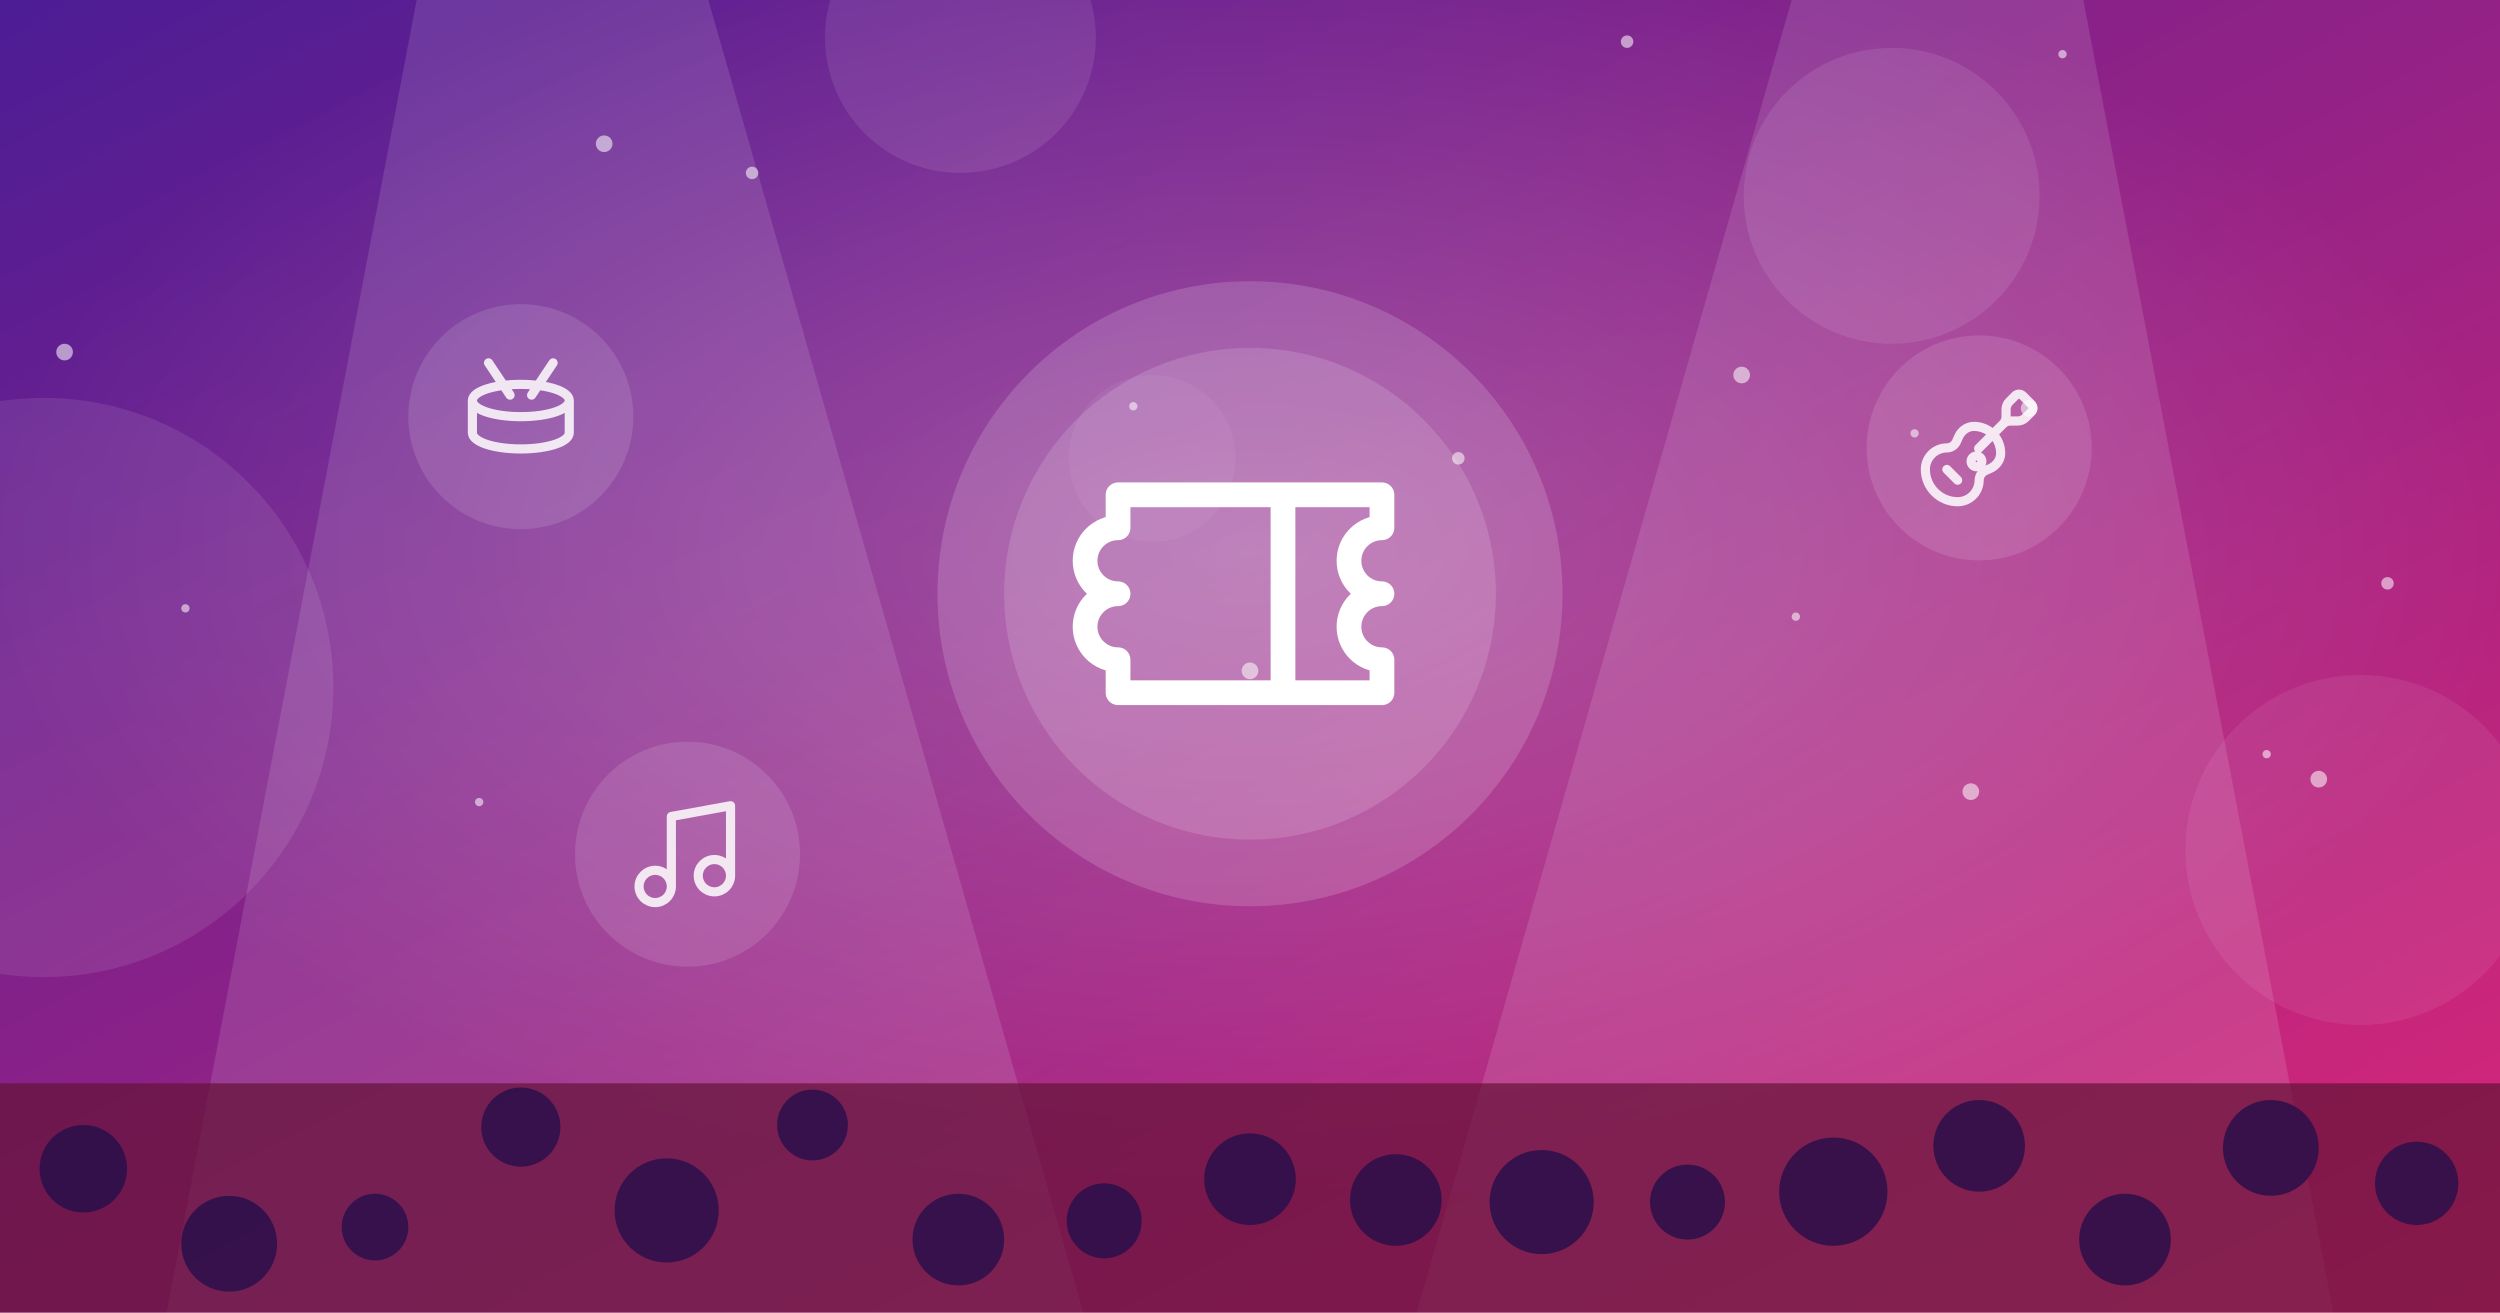
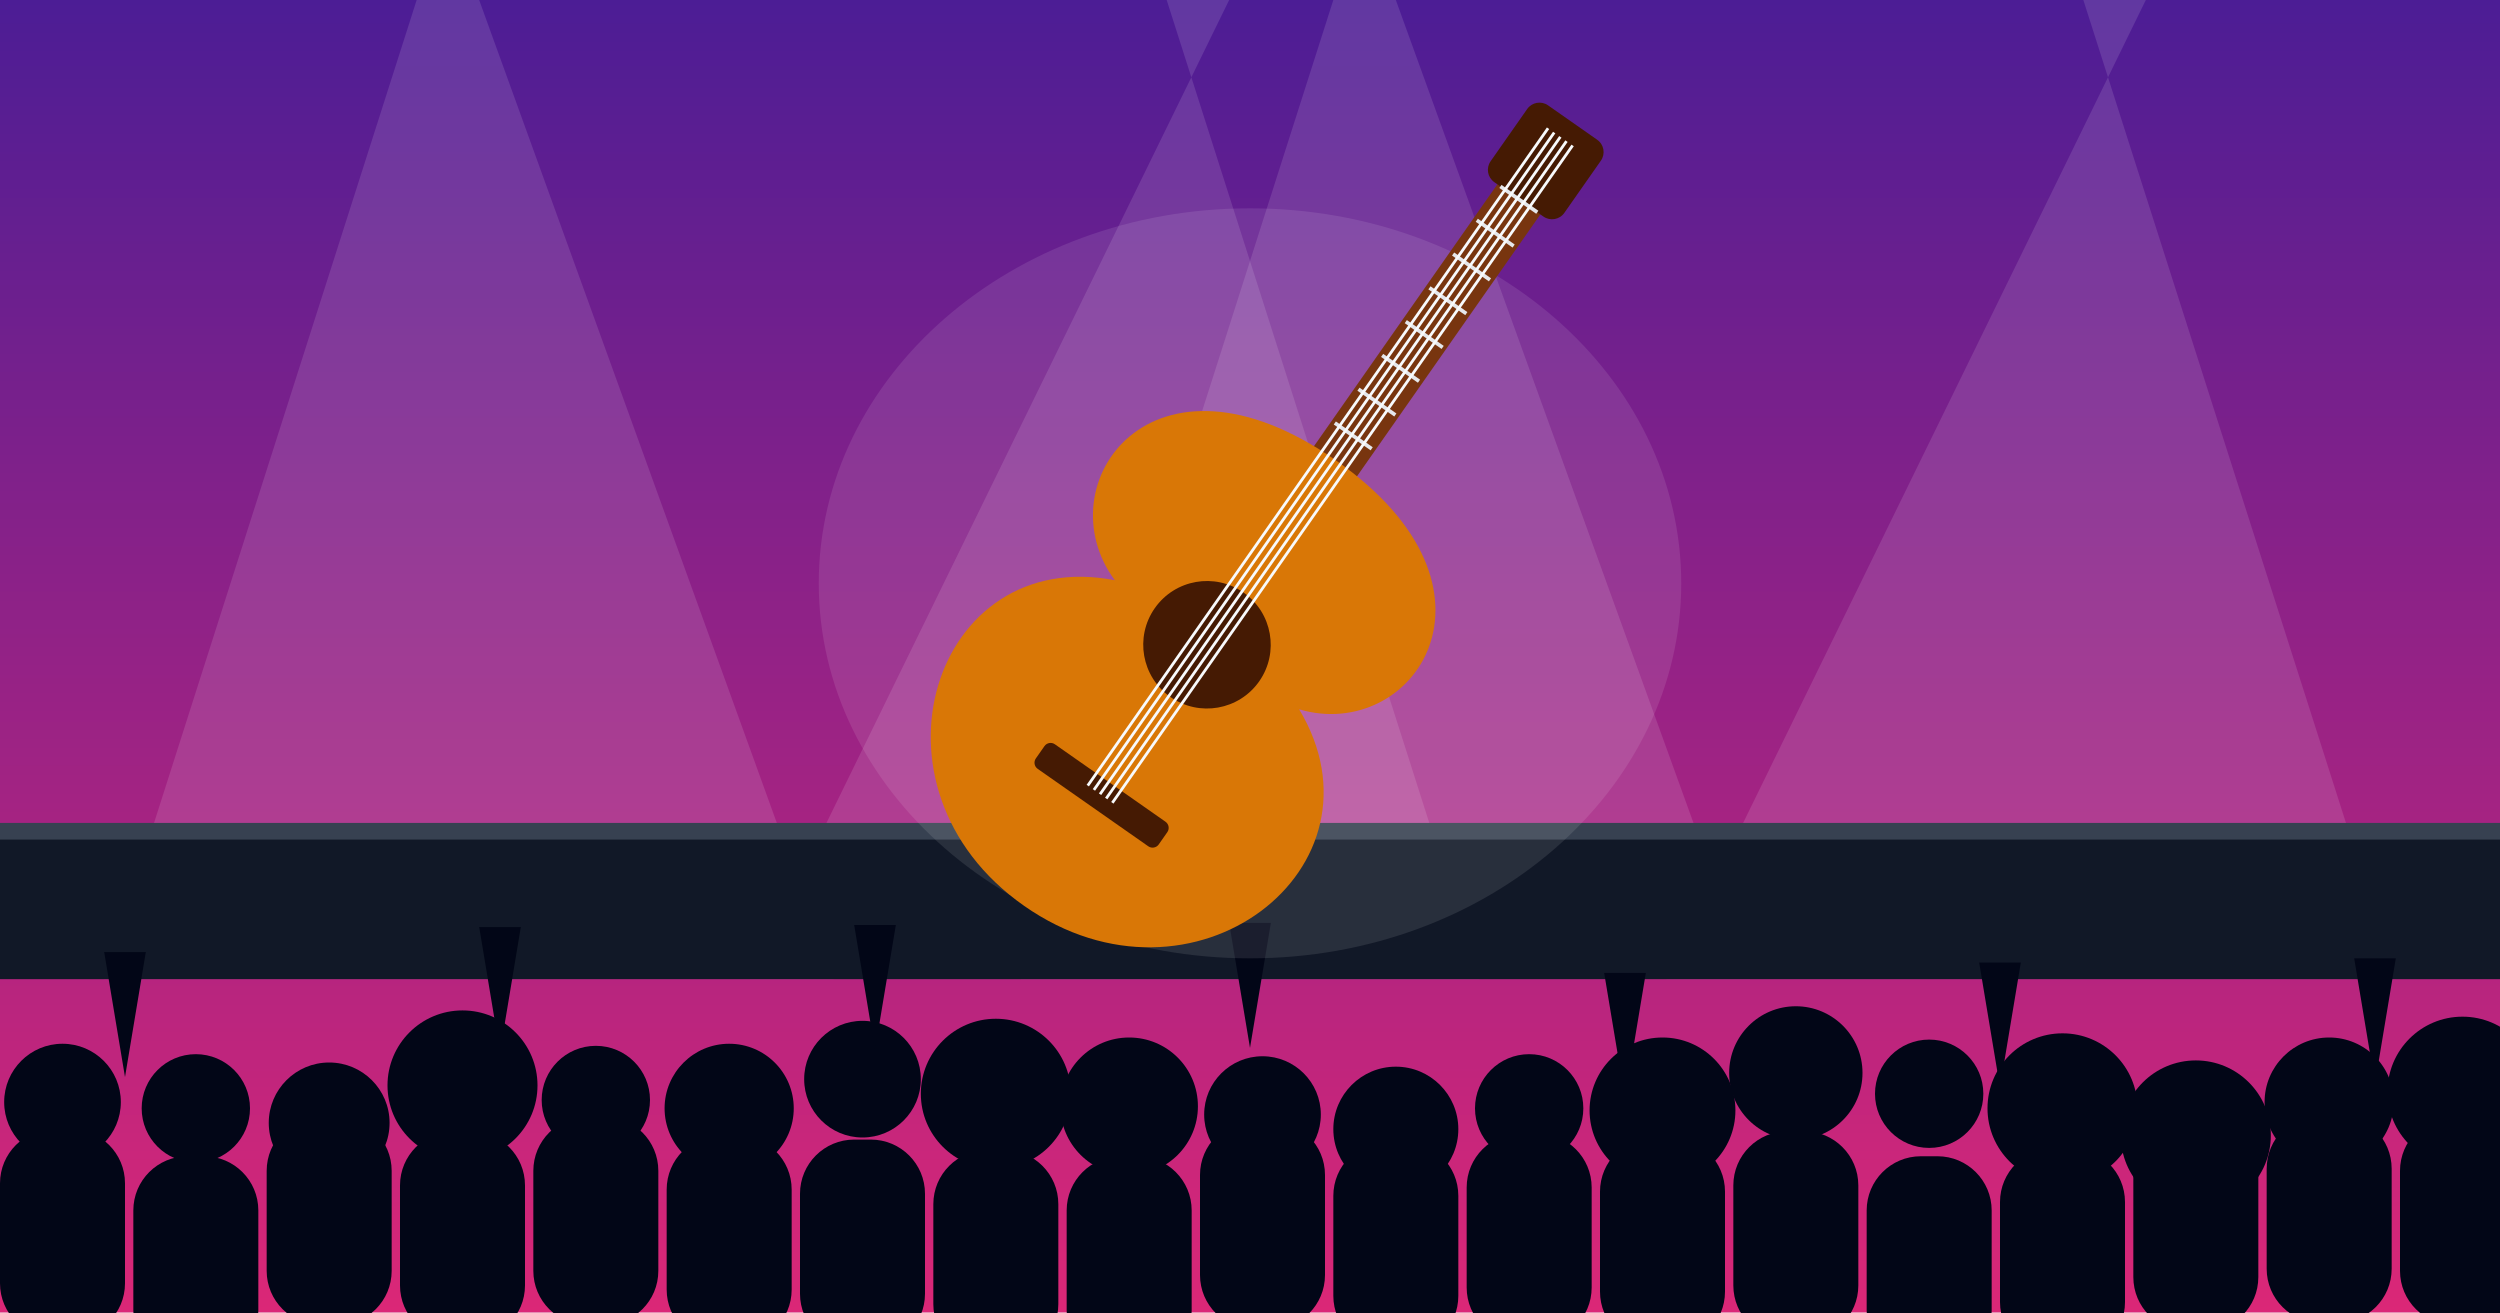
<svg xmlns="http://www.w3.org/2000/svg" viewBox="0 0 1200 630" width="1200" height="630">
  <defs>
-     <linearGradient id="g" x1="0" y1="0" x2="1" y2="1">
+     <linearGradient id="sky" x1="0" y1="0" x2="0" y2="1">
      <stop offset="0" stop-color="#4c1d95" />
      <stop offset="1" stop-color="#db2777" />
    </linearGradient>
-     <radialGradient id="l" cx=".5" cy=".42" r=".5">
-       <stop offset="0" stop-color="#fff" stop-opacity=".22" />
-       <stop offset="1" stop-color="#fff" stop-opacity="0" />
-     </radialGradient>
  </defs>
-   <rect width="1200" height="630" fill="url(#g)" />
-   <circle cx="908" cy="94" r="71" fill="#fff" opacity="0.09" />
-   <circle cx="21" cy="330" r="139" fill="#fff" opacity="0.09" />
-   <circle cx="461" cy="18" r="65" fill="#fff" opacity="0.09" />
-   <circle cx="553" cy="220" r="40" fill="#fff" opacity="0.05" />
-   <circle cx="1133" cy="408" r="84" fill="#fff" opacity="0.07" />
-   <rect width="1200" height="630" fill="url(#l)" />
-   <g fill="#fff" opacity=".12">
-     <path d="M200 0 L340 0 L520 630 L80 630Z" />
-     <path d="M860 0 L1000 0 L1120 630 L680 630Z" />
-   </g>
-   <rect x="0" y="520" width="1200" height="110" fill="#631236" opacity=".7" />
-   <circle cx="40" cy="561" r="21" fill="#260e4a" opacity=".8" />
-   <circle cx="110" cy="597" r="23" fill="#260e4a" opacity=".8" />
-   <circle cx="180" cy="589" r="16" fill="#260e4a" opacity=".8" />
-   <circle cx="250" cy="541" r="19" fill="#260e4a" opacity=".8" />
-   <circle cx="320" cy="581" r="25" fill="#260e4a" opacity=".8" />
-   <circle cx="390" cy="540" r="17" fill="#260e4a" opacity=".8" />
-   <circle cx="460" cy="595" r="22" fill="#260e4a" opacity=".8" />
-   <circle cx="530" cy="586" r="18" fill="#260e4a" opacity=".8" />
-   <circle cx="600" cy="566" r="22" fill="#260e4a" opacity=".8" />
-   <circle cx="670" cy="576" r="22" fill="#260e4a" opacity=".8" />
-   <circle cx="740" cy="577" r="25" fill="#260e4a" opacity=".8" />
-   <circle cx="810" cy="577" r="18" fill="#260e4a" opacity=".8" />
-   <circle cx="880" cy="572" r="26" fill="#260e4a" opacity=".8" />
-   <circle cx="950" cy="550" r="22" fill="#260e4a" opacity=".8" />
-   <circle cx="1020" cy="595" r="22" fill="#260e4a" opacity=".8" />
-   <circle cx="1090" cy="551" r="23" fill="#260e4a" opacity=".8" />
-   <circle cx="1160" cy="568" r="20" fill="#260e4a" opacity=".8" />
-   <circle cx="230" cy="385" r="2" fill="#fff" opacity=".55" />
-   <circle cx="836" cy="180" r="4" fill="#fff" opacity=".55" />
-   <circle cx="1146" cy="280" r="3" fill="#fff" opacity=".55" />
-   <circle cx="361" cy="83" r="3" fill="#fff" opacity=".55" />
-   <circle cx="862" cy="296" r="2" fill="#fff" opacity=".55" />
-   <circle cx="600" cy="322" r="4" fill="#fff" opacity=".55" />
-   <circle cx="781" cy="20" r="3" fill="#fff" opacity=".55" />
-   <circle cx="544" cy="195" r="2" fill="#fff" opacity=".55" />
-   <circle cx="1113" cy="374" r="4" fill="#fff" opacity=".55" />
-   <circle cx="1088" cy="362" r="2" fill="#fff" opacity=".55" />
-   <circle cx="974" cy="196" r="4" fill="#fff" opacity=".55" />
-   <circle cx="31" cy="169" r="4" fill="#fff" opacity=".55" />
-   <circle cx="89" cy="292" r="2" fill="#fff" opacity=".55" />
-   <circle cx="290" cy="69" r="4" fill="#fff" opacity=".55" />
-   <circle cx="946" cy="380" r="4" fill="#fff" opacity=".55" />
-   <circle cx="919" cy="208" r="2" fill="#fff" opacity=".55" />
-   <circle cx="990" cy="26" r="2" fill="#fff" opacity=".55" />
-   <circle cx="700" cy="220" r="3" fill="#fff" opacity=".55" />
-   <circle cx="330" cy="410" r="54" fill="#fff" opacity=".12" />
-   <g transform="translate(299.0 379.0) scale(2.583)" fill="none" stroke="#fff" stroke-width="1.7" stroke-linecap="round" stroke-linejoin="round" opacity="0.85">
-     <path d="M9 18V5l11-2v13M9 18a3 3 0 1 1-6 0a3 3 0 1 1 6 0zM20 16a3 3 0 1 1-6 0a3 3 0 1 1 6 0z" />
-   </g>
-   <circle cx="950" cy="215" r="54" fill="#fff" opacity=".12" />
-   <g transform="translate(919.0 184.0) scale(2.583)" fill="none" stroke="#fff" stroke-width="1.7" stroke-linecap="round" stroke-linejoin="round" opacity="0.85">
-     <path d="M11.9 12.1l4.5-4.5M20.1 2.3a1 1 0 0 0-1.4 0l-1.1 1.1A2 2 0 0 0 17 4.8v1.4a2 2 0 0 1-.6 1.4A2 2 0 0 1 17.8 7h1.4a2 2 0 0 0 1.4-.6l1.1-1.1a1 1 0 0 0 0-1.4zM6 16l2 2M8.2 9.9C8.7 8.8 9.8 8 11 8c2.8 0 5 2.2 5 5 0 1.2-.8 2.3-1.9 2.8l-.9.4A2 2 0 0 0 12 18a4 4 0 0 1-4 4c-3.3 0-6-2.7-6-6a4 4 0 0 1 4-4 2 2 0 0 0 1.8-1.2zM11.5 15.5a1 1 0 1 0 0-2a1 1 0 0 0 0 2z" />
-   </g>
-   <circle cx="250" cy="200" r="54" fill="#fff" opacity=".12" />
-   <g transform="translate(219.0 169.0) scale(2.583)" fill="none" stroke="#fff" stroke-width="1.7" stroke-linecap="round" stroke-linejoin="round" opacity="0.85">
-     <path d="M3 9c0-1.7 4-3 9-3s9 1.3 9 3v6c0 1.7-4 3-9 3s-9-1.3-9-3zM3 9c0 1.7 4 3 9 3s9-1.3 9-3M6 2l4 6M18 2l-4 6" />
-   </g>
-   <circle cx="600" cy="285" r="150" fill="#fff" opacity=".16" />
-   <circle cx="600" cy="285" r="118" fill="#fff" opacity=".14" />
-   <g transform="translate(505.0 190.0) scale(7.917)" fill="none" stroke="#fff" stroke-width="1.5" stroke-linecap="round" stroke-linejoin="round" opacity="1">
-     <path d="M4 8a2 2 0 0 0 0 4v0a2 2 0 0 0 0 4v2h16v-2a2 2 0 0 1 0-4 2 2 0 0 1 0-4V6H4zM14 6v12" />
+   <rect width="1200" height="630" fill="url(#sky)" />
+   <path d="M200 0 L230 0 L400 470 L50 470Z" fill="#fff" opacity=".12" />
+   <path d="M560 0 L590 0 L360 470 L710 470Z" fill="#fff" opacity=".12" />
+   <path d="M640 0 L670 0 L840 470 L490 470Z" fill="#fff" opacity=".12" />
+   <path d="M1000 0 L1030 0 L800 470 L1150 470Z" fill="#fff" opacity=".12" />
+   <rect y="400" width="1200" height="70" fill="#111827" />
+   <rect y="395" width="1200" height="8" fill="#374151" />
+   <circle cx="30" cy="529" r="28" fill="#020617" />
+   <rect x="0" y="542" width="60" height="100" rx="26" fill="#020617" />
+   <circle cx="94" cy="532" r="26" fill="#020617" />
+   <rect x="64" y="555" width="60" height="100" rx="26" fill="#020617" />
+   <circle cx="158" cy="539" r="29" fill="#020617" />
+   <rect x="128" y="536" width="60" height="100" rx="26" fill="#020617" />
+   <circle cx="222" cy="521" r="36" fill="#020617" />
+   <rect x="192" y="543" width="60" height="100" rx="26" fill="#020617" />
+   <circle cx="286" cy="528" r="26" fill="#020617" />
+   <rect x="256" y="536" width="60" height="100" rx="26" fill="#020617" />
+   <circle cx="350" cy="532" r="31" fill="#020617" />
+   <rect x="320" y="545" width="60" height="100" rx="26" fill="#020617" />
+   <circle cx="414" cy="518" r="28" fill="#020617" />
+   <rect x="384" y="547" width="60" height="100" rx="26" fill="#020617" />
+   <circle cx="478" cy="525" r="36" fill="#020617" />
+   <rect x="448" y="552" width="60" height="100" rx="26" fill="#020617" />
+   <circle cx="542" cy="531" r="33" fill="#020617" />
+   <rect x="512" y="555" width="60" height="100" rx="26" fill="#020617" />
+   <circle cx="606" cy="535" r="28" fill="#020617" />
+   <rect x="576" y="538" width="60" height="100" rx="26" fill="#020617" />
+   <circle cx="670" cy="542" r="30" fill="#020617" />
+   <rect x="640" y="548" width="60" height="100" rx="26" fill="#020617" />
+   <circle cx="734" cy="532" r="26" fill="#020617" />
+   <rect x="704" y="544" width="60" height="100" rx="26" fill="#020617" />
+   <circle cx="798" cy="533" r="35" fill="#020617" />
+   <rect x="768" y="546" width="60" height="100" rx="26" fill="#020617" />
+   <circle cx="862" cy="515" r="32" fill="#020617" />
+   <rect x="832" y="543" width="60" height="100" rx="26" fill="#020617" />
+   <circle cx="926" cy="525" r="26" fill="#020617" />
+   <rect x="896" y="555" width="60" height="100" rx="26" fill="#020617" />
+   <circle cx="990" cy="532" r="36" fill="#020617" />
+   <rect x="960" y="551" width="60" height="100" rx="26" fill="#020617" />
+   <circle cx="1054" cy="545" r="36" fill="#020617" />
+   <rect x="1024" y="539" width="60" height="100" rx="26" fill="#020617" />
+   <circle cx="1118" cy="529" r="31" fill="#020617" />
+   <rect x="1088" y="535" width="60" height="100" rx="26" fill="#020617" />
+   <circle cx="1182" cy="524" r="36" fill="#020617" />
+   <rect x="1152" y="536" width="60" height="100" rx="26" fill="#020617" />
+   <path d="M60 517 l-10 -60 l20 0z" fill="#020617" />
+   <path d="M240 505 l-10 -60 l20 0z" fill="#020617" />
+   <path d="M420 504 l-10 -60 l20 0z" fill="#020617" />
+   <path d="M600 503 l-10 -60 l20 0z" fill="#020617" />
+   <path d="M780 527 l-10 -60 l20 0z" fill="#020617" />
+   <path d="M960 522 l-10 -60 l20 0z" fill="#020617" />
+   <path d="M1140 520 l-10 -60 l20 0z" fill="#020617" />
+   <ellipse cx="600" cy="280" rx="207.0" ry="180.0" fill="#fff" opacity=".10" />
+   <g transform="translate(600.0 280.0) rotate(0) scale(0.900)">
+     <g transform="rotate(35)">
+       <rect x="-14" y="-260" width="28" height="200" fill="#78350f" />
+       <rect x="-24" y="-300" width="48" height="50" rx="8" fill="#451a03" />
+       <line x1="-12" y1="-250" x2="12" y2="-250" stroke="#e5e7eb" stroke-width="2" />
+       <line x1="-12" y1="-228" x2="12" y2="-228" stroke="#e5e7eb" stroke-width="2" />
+       <line x1="-12" y1="-206" x2="12" y2="-206" stroke="#e5e7eb" stroke-width="2" />
+       <line x1="-12" y1="-184" x2="12" y2="-184" stroke="#e5e7eb" stroke-width="2" />
+       <line x1="-12" y1="-162" x2="12" y2="-162" stroke="#e5e7eb" stroke-width="2" />
+       <line x1="-12" y1="-140" x2="12" y2="-140" stroke="#e5e7eb" stroke-width="2" />
+       <line x1="-12" y1="-118" x2="12" y2="-118" stroke="#e5e7eb" stroke-width="2" />
+       <line x1="-12" y1="-96" x2="12" y2="-96" stroke="#e5e7eb" stroke-width="2" />
+       <line x1="-12" y1="-74" x2="12" y2="-74" stroke="#e5e7eb" stroke-width="2" />
+       <path d="M0 -80 C-120 -80 -120 20 -60 40 C-150 80 -110 210 0 210 C110 210 150 80 60 40 C120 20 120 -80 0 -80Z" fill="#d97706" />
+       <circle cx="0" cy="40" r="34" fill="#451a03" />
+       <rect x="-40" y="130" width="80" height="16" rx="4" fill="#451a03" />
+       <line x1="-9" y1="-290" x2="-9" y2="138" stroke="#f8fafc" stroke-width="1.5" />
+       <line x1="-5" y1="-290" x2="-5" y2="138" stroke="#f8fafc" stroke-width="1.5" />
+       <line x1="-1" y1="-290" x2="-1" y2="138" stroke="#f8fafc" stroke-width="1.5" />
+       <line x1="3" y1="-290" x2="3" y2="138" stroke="#f8fafc" stroke-width="1.5" />
+       <line x1="7" y1="-290" x2="7" y2="138" stroke="#f8fafc" stroke-width="1.5" />
+     </g>
  </g>
</svg>
